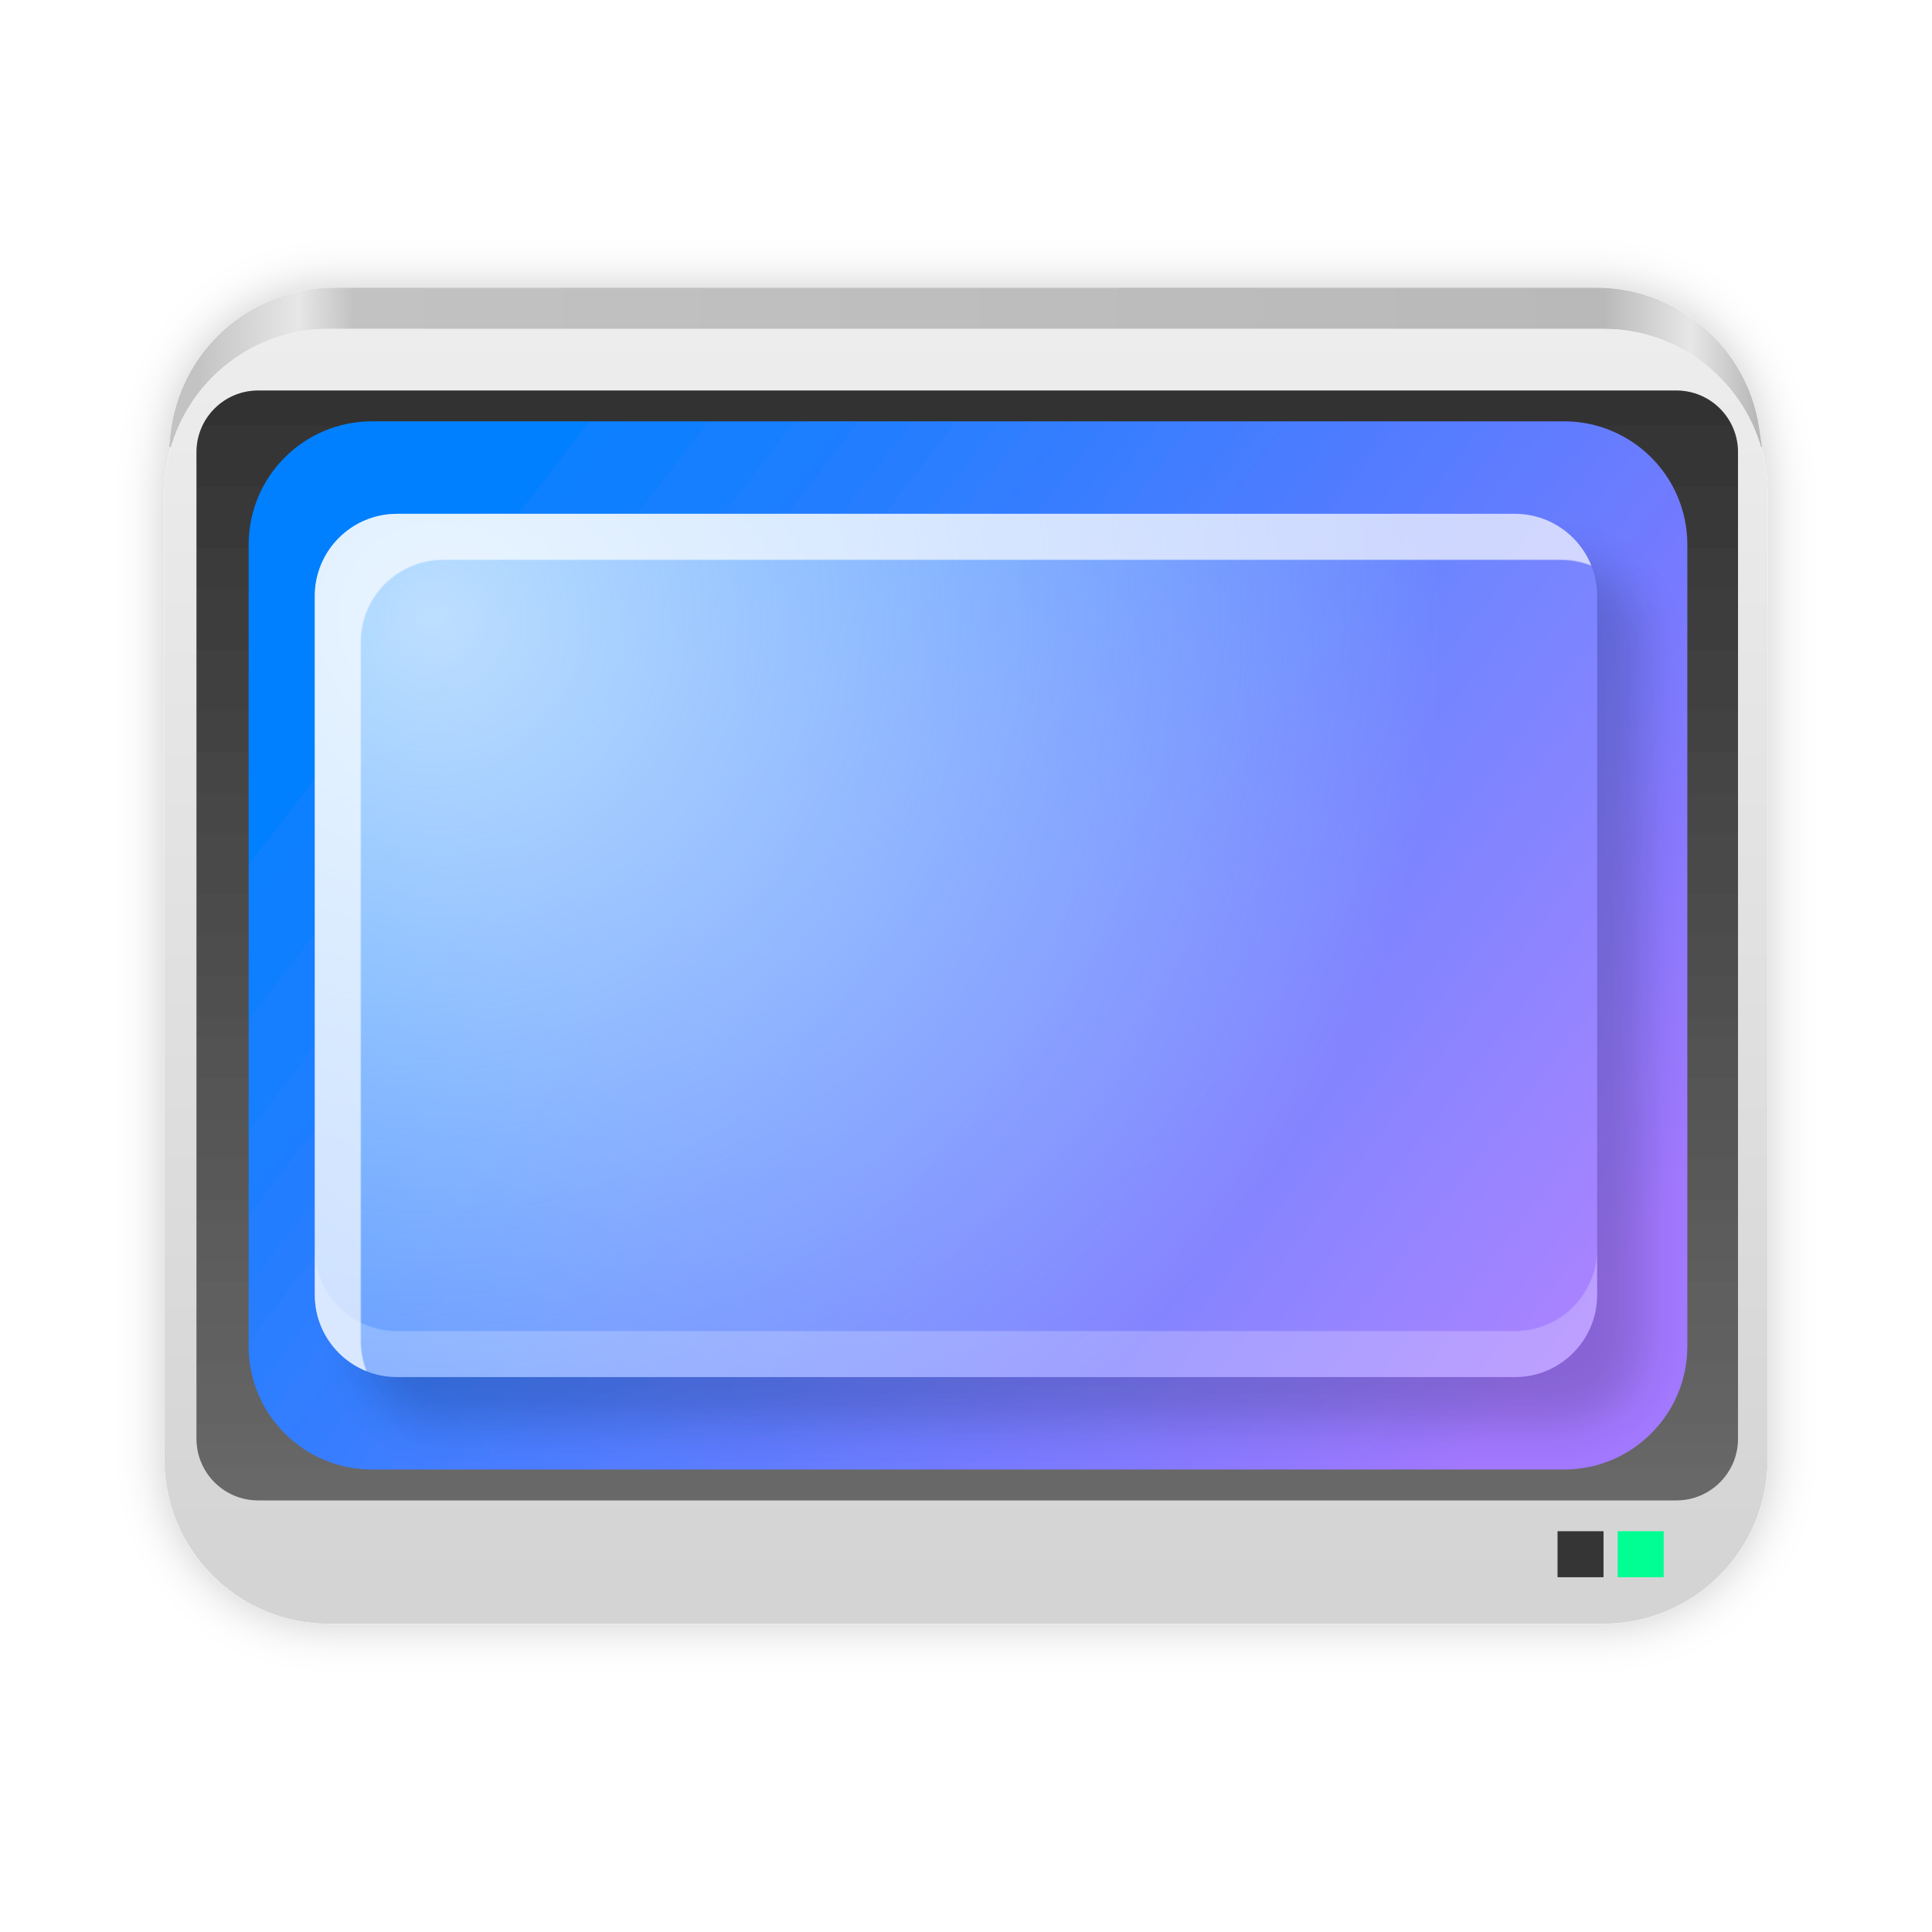
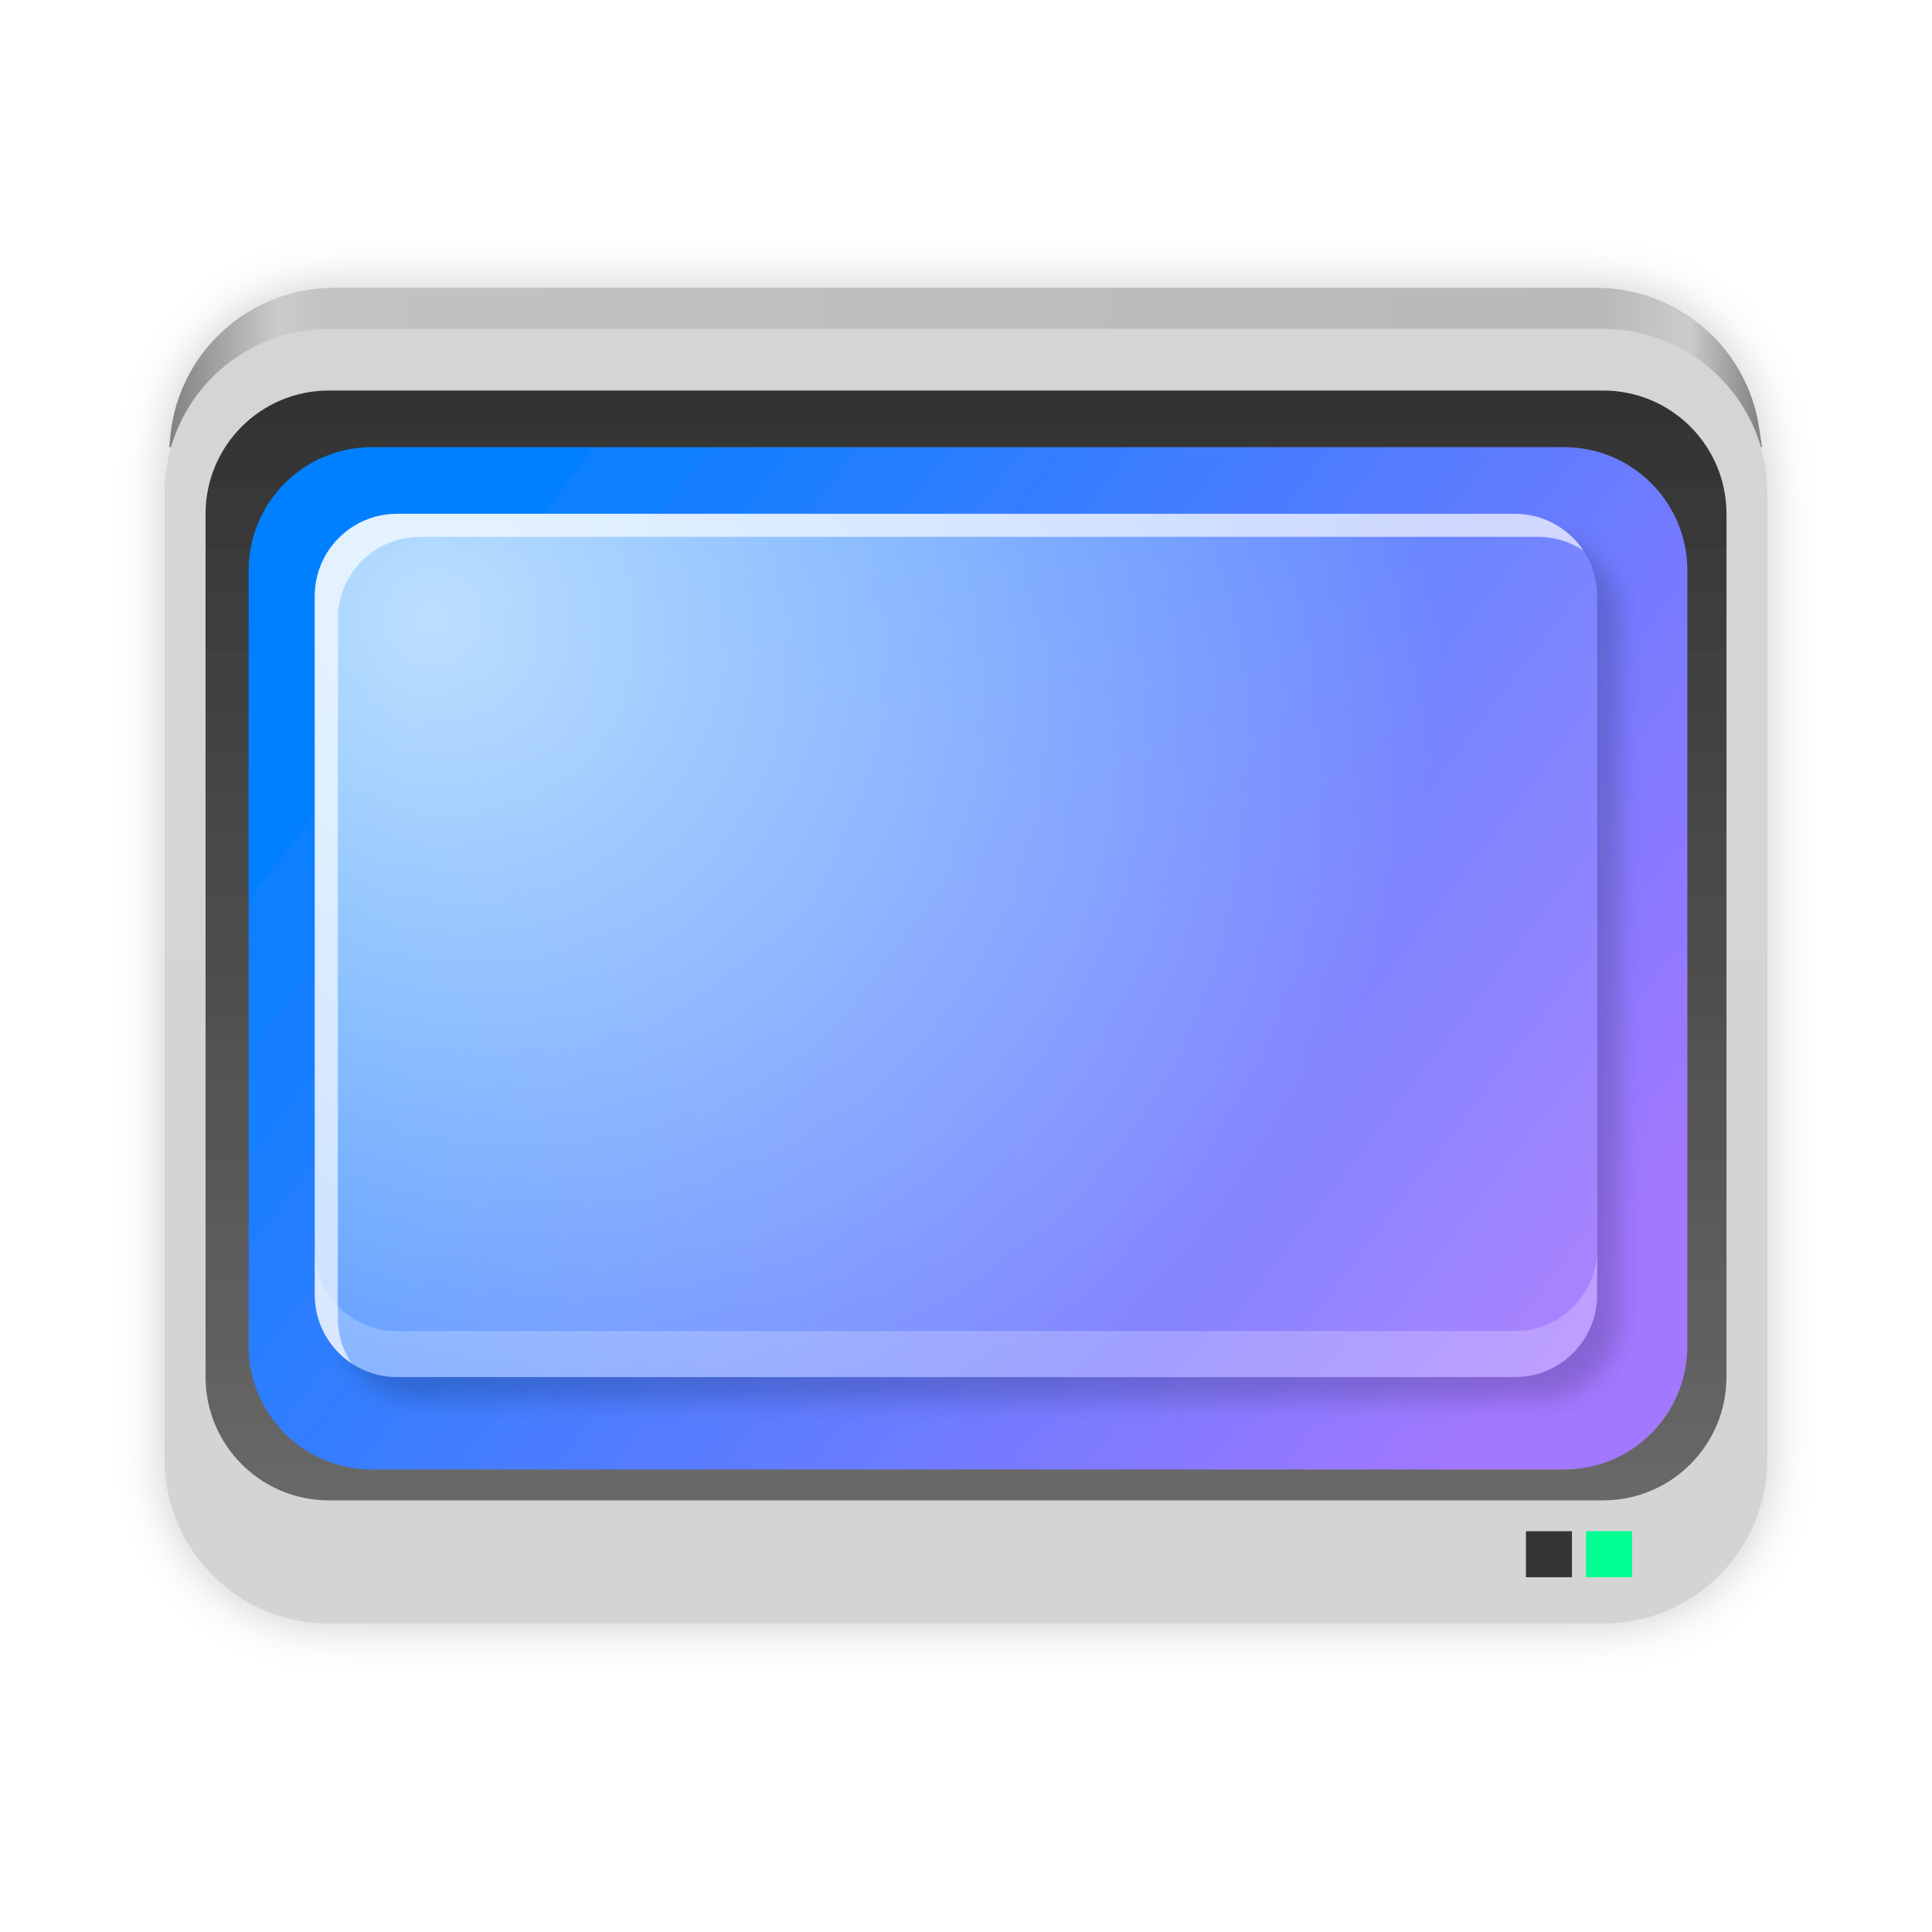
<svg xmlns="http://www.w3.org/2000/svg" xmlns:xlink="http://www.w3.org/1999/xlink" width="42px" height="42px" viewBox="0 0 42 42" version="1.1">
  <defs>
    <filter x="-6.0%" y="-6.0%" width="111.9%" height="111.9%" filterUnits="objectBoundingBox" id="filter-1">
      <feOffset dx="0" dy="0" in="SourceAlpha" result="shadowOffsetOuter1" />
      <feGaussianBlur stdDeviation="0.5" in="shadowOffsetOuter1" result="shadowBlurOuter1" />
      <feColorMatrix values="0 0 0 0 0   0 0 0 0 0   0 0 0 0 0  0 0 0 0.2 0" type="matrix" in="shadowBlurOuter1" result="shadowMatrixOuter1" />
      <feMerge>
        <feMergeNode in="shadowMatrixOuter1" />
        <feMergeNode in="SourceGraphic" />
      </feMerge>
    </filter>
-     <linearGradient x1="100%" y1="50%" x2="1.449%" y2="49.921%" id="linearGradient-2">
-       <stop stop-color="#B8B8B8" offset="0%" />
-       <stop stop-color="#E7E7E7" offset="4.259%" />
+     <linearGradient x1="100%" y1="50%" x2="0%" y2="50%" id="linearGradient-2">
+       <stop stop-color="#848484" offset="0%" />
+       <stop stop-color="#CBCBCB" offset="4.259%" />
      <stop stop-color="#B9B9B9" offset="9.815%" />
      <stop stop-color="#C2C2C2" offset="90.011%" />
-       <stop stop-color="#E7E7E7" offset="93.538%" />
-       <stop stop-color="#C3C3C3" offset="100%" />
+       <stop stop-color="#CBCBCB" offset="93.538%" />
+       <stop stop-color="#848484" offset="100%" />
    </linearGradient>
    <linearGradient x1="50%" y1="0%" x2="50%" y2="96.798%" id="linearGradient-3">
-       <stop stop-color="#EDEDED" offset="0%" />
+       <stop stop-color="#D5D5D5" offset="0%" />
      <stop stop-color="#D4D4D4" offset="100%" />
    </linearGradient>
-     <path d="M3.574,0.894 L31.277,0.894 C33.251,0.894 34.851,2.494 34.851,4.468 L34.851,25.468 C34.851,27.442 33.251,29.043 31.277,29.043 L3.574,29.043 C1.6,29.043 1.12993891e-15,27.442 0,25.468 L0,4.468 C-2.4176049e-16,2.494 1.6,0.894 3.574,0.894 Z" id="path-4" />
-     <filter x="0.0%" y="0.0%" width="100.0%" height="100.0%" filterUnits="objectBoundingBox" id="filter-5">
-       <feOffset dx="0" dy="0" in="SourceAlpha" result="shadowOffsetOuter1" />
-       <feColorMatrix values="0 0 0 0 1   0 0 0 0 1   0 0 0 0 1  0 0 0 1 0" type="matrix" in="shadowOffsetOuter1" />
-     </filter>
-     <linearGradient x1="50%" y1="0%" x2="50%" y2="100%" id="linearGradient-6">
+     <linearGradient x1="50%" y1="0%" x2="50%" y2="100%" id="linearGradient-4">
      <stop stop-color="#323232" offset="0%" />
      <stop stop-color="#686868" offset="100%" />
    </linearGradient>
-     <rect id="path-7" x="0.697" y="2.234" width="33.511" height="24.128" rx="1.34" />
-     <filter x="0.0%" y="0.0%" width="100.0%" height="100.0%" filterUnits="objectBoundingBox" id="filter-8">
+     <rect id="path-5" x="0.894" y="2.234" width="33.064" height="24.128" rx="2.681" />
+     <filter x="0.0%" y="0.0%" width="100.0%" height="100.0%" filterUnits="objectBoundingBox" id="filter-6">
      <feOffset dx="0" dy="0" in="SourceAlpha" result="shadowOffsetOuter1" />
-       <feColorMatrix values="0 0 0 0 1   0 0 0 0 1   0 0 0 0 1  0 0 0 0.672 0" type="matrix" in="shadowOffsetOuter1" result="shadowMatrixOuter1" />
-       <feOffset dx="0" dy="0" in="SourceAlpha" result="shadowOffsetOuter2" />
-       <feColorMatrix values="0 0 0 0 0.64   0 0 0 0 0.64   0 0 0 0 0.64  0 0 0 0.758 0" type="matrix" in="shadowOffsetOuter2" result="shadowMatrixOuter2" />
-       <feMerge>
-         <feMergeNode in="shadowMatrixOuter1" />
-         <feMergeNode in="shadowMatrixOuter2" />
-       </feMerge>
+       <feColorMatrix values="0 0 0 0 1   0 0 0 0 1   0 0 0 0 1  0 0 0 0.672 0" type="matrix" in="shadowOffsetOuter1" />
    </filter>
-     <linearGradient x1="5.163%" y1="24.999%" x2="97.159%" y2="76.541%" id="linearGradient-9">
+     <linearGradient x1="5.163%" y1="26.215%" x2="97.159%" y2="75.25%" id="linearGradient-7">
      <stop stop-color="#0080FF" offset="0%" />
      <stop stop-color="#A278FF" offset="100%" />
    </linearGradient>
-     <radialGradient cx="9.052%" cy="11.516%" fx="9.052%" fy="11.516%" r="117.809%" gradientTransform="translate(0.090521,0.115164),scale(0.673182,1),rotate(34.22984),translate(-0.090521,-0.115164)" id="radialGradient-10">
+     <radialGradient cx="9.052%" cy="11.516%" fx="9.052%" fy="11.516%" r="117.809%" gradientTransform="translate(0.090521,0.115164),scale(0.673182,1),rotate(34.22984),translate(-0.090521,-0.115164)" id="radialGradient-8">
      <stop stop-color="#DDEFFF" stop-opacity="0.851" offset="0%" />
      <stop stop-color="#FFFFFF" stop-opacity="0.077" offset="100%" />
    </radialGradient>
-     <path d="M5.057,4.915 L29.359,4.915 C30.346,4.915 31.146,5.715 31.146,6.702 L31.146,21.894 C31.146,22.881 30.346,23.681 29.359,23.681 L5.057,23.681 C4.07,23.681 3.269,22.881 3.269,21.894 L3.269,6.702 C3.269,5.715 4.07,4.915 5.057,4.915 Z" id="path-11" />
-     <filter x="-3.6%" y="-5.3%" width="114.3%" height="121.3%" filterUnits="objectBoundingBox" id="filter-12">
-       <feOffset dx="1" dy="1" in="SourceAlpha" result="shadowOffsetOuter1" />
-       <feGaussianBlur stdDeviation="0.5" in="shadowOffsetOuter1" result="shadowBlurOuter1" />
+     <path d="M5.057,4.915 L29.359,4.915 C30.346,4.915 31.146,5.715 31.146,6.702 L31.146,21.894 C31.146,22.881 30.346,23.681 29.359,23.681 L5.057,23.681 C4.07,23.681 3.269,22.881 3.269,21.894 L3.269,6.702 C3.269,5.715 4.07,4.915 5.057,4.915 Z" id="path-9" />
+     <filter x="-1.8%" y="-2.7%" width="107.2%" height="110.7%" filterUnits="objectBoundingBox" id="filter-10">
+       <feOffset dx="0.5" dy="0.5" in="SourceAlpha" result="shadowOffsetOuter1" />
+       <feGaussianBlur stdDeviation="0.25" in="shadowOffsetOuter1" result="shadowBlurOuter1" />
      <feComposite in="shadowBlurOuter1" in2="SourceAlpha" operator="out" result="shadowBlurOuter1" />
      <feColorMatrix values="0 0 0 0 0   0 0 0 0 0   0 0 0 0 0  0 0 0 0.166 0" type="matrix" in="shadowBlurOuter1" />
    </filter>
-     <filter x="-1.8%" y="-2.7%" width="110.8%" height="116.0%" filterUnits="objectBoundingBox" id="filter-13">
+     <filter x="-1.8%" y="-2.7%" width="107.2%" height="110.7%" filterUnits="objectBoundingBox" id="filter-11">
      <feOffset dx="0" dy="-1" in="SourceAlpha" result="shadowOffsetInner1" />
      <feComposite in="shadowOffsetInner1" in2="SourceAlpha" operator="arithmetic" k2="-1" k3="1" result="shadowInnerInner1" />
      <feColorMatrix values="0 0 0 0 0.997   0 0 0 0 0.997   0 0 0 0 0.997  0 0 0 0.223 0" type="matrix" in="shadowInnerInner1" result="shadowMatrixInner1" />
-       <feOffset dx="1" dy="1" in="SourceAlpha" result="shadowOffsetInner2" />
+       <feOffset dx="0.5" dy="0.5" in="SourceAlpha" result="shadowOffsetInner2" />
      <feComposite in="shadowOffsetInner2" in2="SourceAlpha" operator="arithmetic" k2="-1" k3="1" result="shadowInnerInner2" />
      <feColorMatrix values="0 0 0 0 1   0 0 0 0 1   0 0 0 0 1  0 0 0 0.67 0" type="matrix" in="shadowInnerInner2" result="shadowMatrixInner2" />
      <feMerge>
        <feMergeNode in="shadowMatrixInner1" />
        <feMergeNode in="shadowMatrixInner2" />
      </feMerge>
    </filter>
  </defs>
  <g id="设置中心/dcc_nav_display_42px" stroke="none" stroke-width="1" fill="none" fill-rule="evenodd">
    <g id="编组-2" filter="url(#filter-1)">
      <rect id="矩形" opacity="0.2" x="0" y="0" width="42" height="42" />
      <g id="编组" transform="translate(3.574468, 6.255319)">
        <path d="M3.685,0 L31.133,0 C32.902,-2.78493304e-15 34.406,1.295 34.668,3.045 L34.731,3.465 L34.731,3.465 L0.103,3.465 L0.129,3.209 C0.317,1.386 1.852,1.2248401e-15 3.685,0 Z" id="矩形" fill="url(#linearGradient-2)" />
+         <path d="M3.574,0.894 L31.277,0.894 C33.251,0.894 34.851,2.494 34.851,4.468 L34.851,25.468 C34.851,27.442 33.251,29.043 31.277,29.043 L3.574,29.043 C1.6,29.043 1.12993891e-15,27.442 0,25.468 L0,4.468 C-2.4176049e-16,2.494 1.6,0.894 3.574,0.894 Z" id="矩形" fill="url(#linearGradient-3)" />
+         <rect id="矩形" fill="#00FF92" x="30.906" y="27.032" width="1" height="1" />
+         <rect id="矩形备份-2" fill="#363636" x="29.598" y="27.032" width="1" height="1" />
        <g id="矩形">
-           <use fill="black" fill-opacity="1" filter="url(#filter-5)" xlink:href="#path-4" />
-           <use fill="url(#linearGradient-3)" fill-rule="evenodd" xlink:href="#path-4" />
+           <use fill="black" fill-opacity="1" filter="url(#filter-6)" xlink:href="#path-5" />
+           <use fill="url(#linearGradient-4)" fill-rule="evenodd" xlink:href="#path-5" />
        </g>
-         <rect id="矩形" fill="#00FF92" x="31.593" y="27.032" width="1" height="1" />
-         <rect id="矩形备份-2" fill="#363636" x="30.285" y="27.032" width="1" height="1" />
-         <g id="矩形">
-           <use fill="black" fill-opacity="1" filter="url(#filter-8)" xlink:href="#path-7" />
-           <use fill="url(#linearGradient-6)" fill-rule="evenodd" xlink:href="#path-7" />
-         </g>
-         <path d="M4.512,2.904 L30.427,2.904 C31.907,2.904 33.107,4.105 33.107,5.585 L33.107,23.011 C33.107,24.491 31.907,25.691 30.427,25.691 L4.512,25.691 C3.031,25.691 1.831,24.491 1.831,23.011 L1.831,5.585 C1.831,4.105 3.031,2.904 4.512,2.904 Z" id="矩形" fill="url(#linearGradient-9)" />
+         <path d="M4.512,3.465 L30.427,3.465 C31.907,3.465 33.107,4.665 33.107,6.146 L33.107,23.011 C33.107,24.491 31.907,25.691 30.427,25.691 L4.512,25.691 C3.031,25.691 1.831,24.491 1.831,23.011 L1.831,6.146 C1.831,4.665 3.031,3.465 4.512,3.465 Z" id="矩形" fill="url(#linearGradient-7)" />
        <g id="矩形备份" fill-rule="nonzero">
-           <use fill="black" fill-opacity="1" filter="url(#filter-12)" xlink:href="#path-11" />
-           <use fill="url(#radialGradient-10)" xlink:href="#path-11" />
-           <use fill="black" fill-opacity="1" filter="url(#filter-13)" xlink:href="#path-11" />
+           <use fill="black" fill-opacity="1" filter="url(#filter-10)" xlink:href="#path-9" />
+           <use fill="url(#radialGradient-8)" xlink:href="#path-9" />
+           <use fill="black" fill-opacity="1" filter="url(#filter-11)" xlink:href="#path-9" />
        </g>
      </g>
    </g>
  </g>
</svg>
